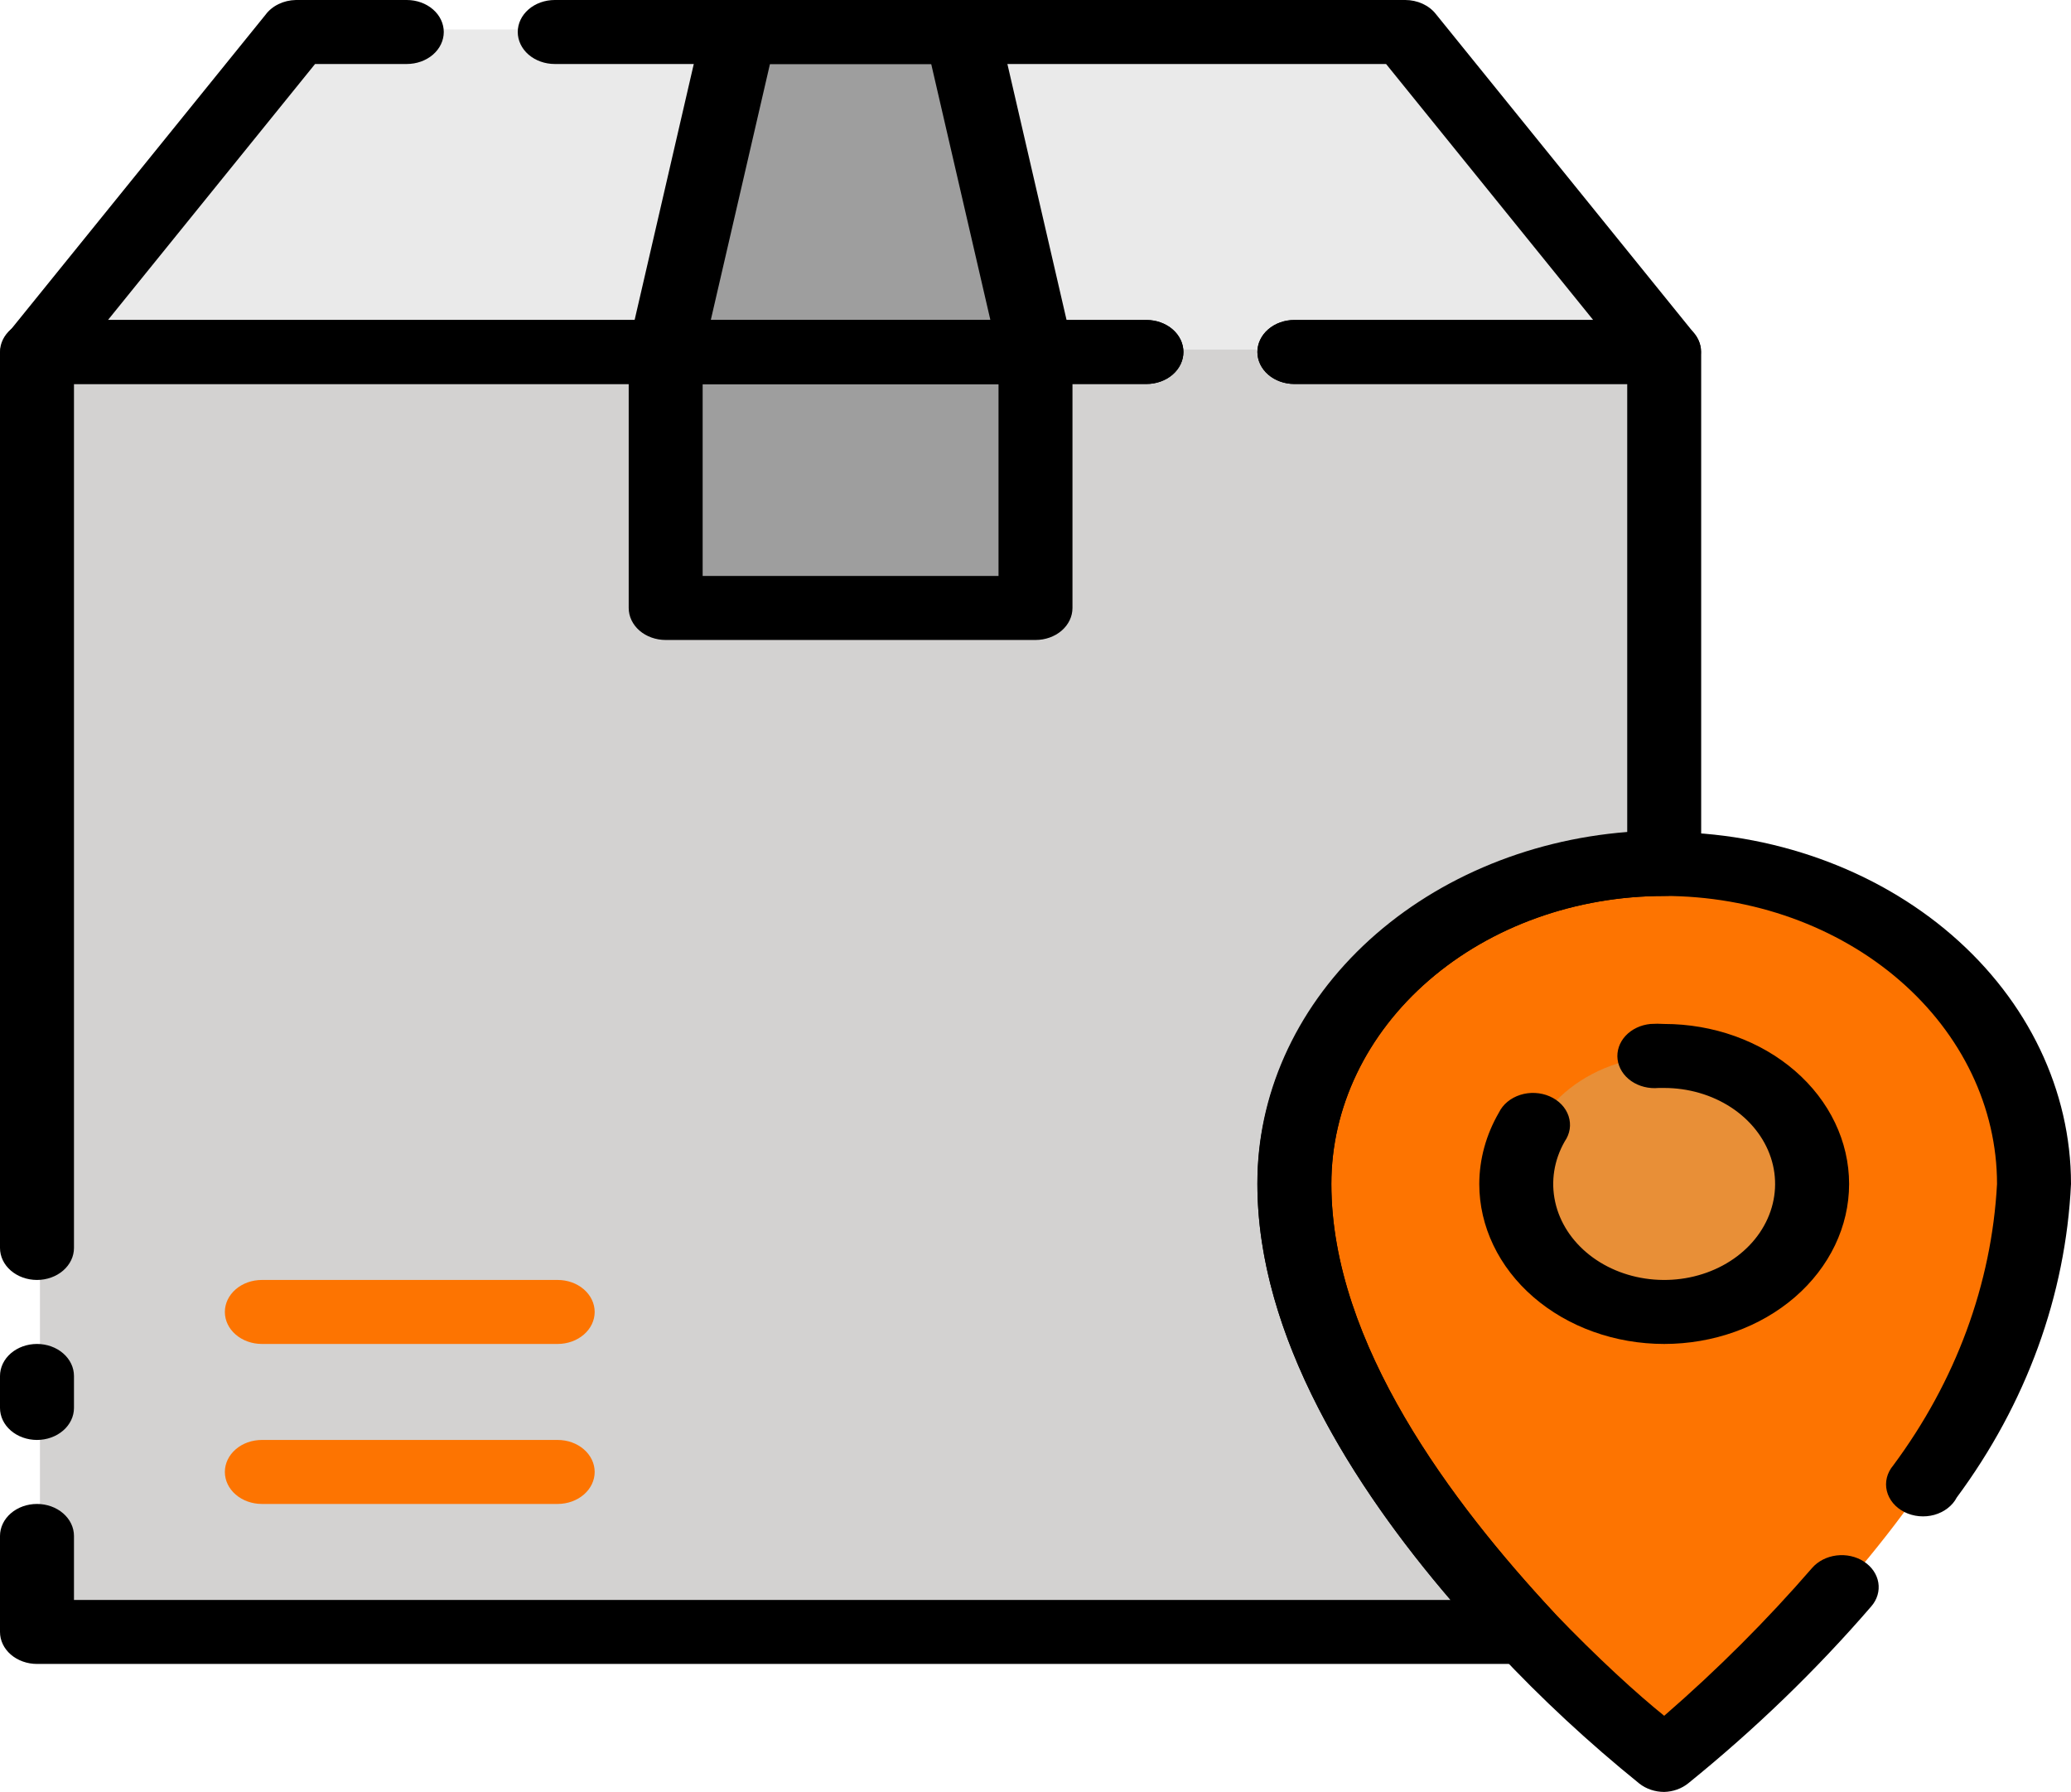
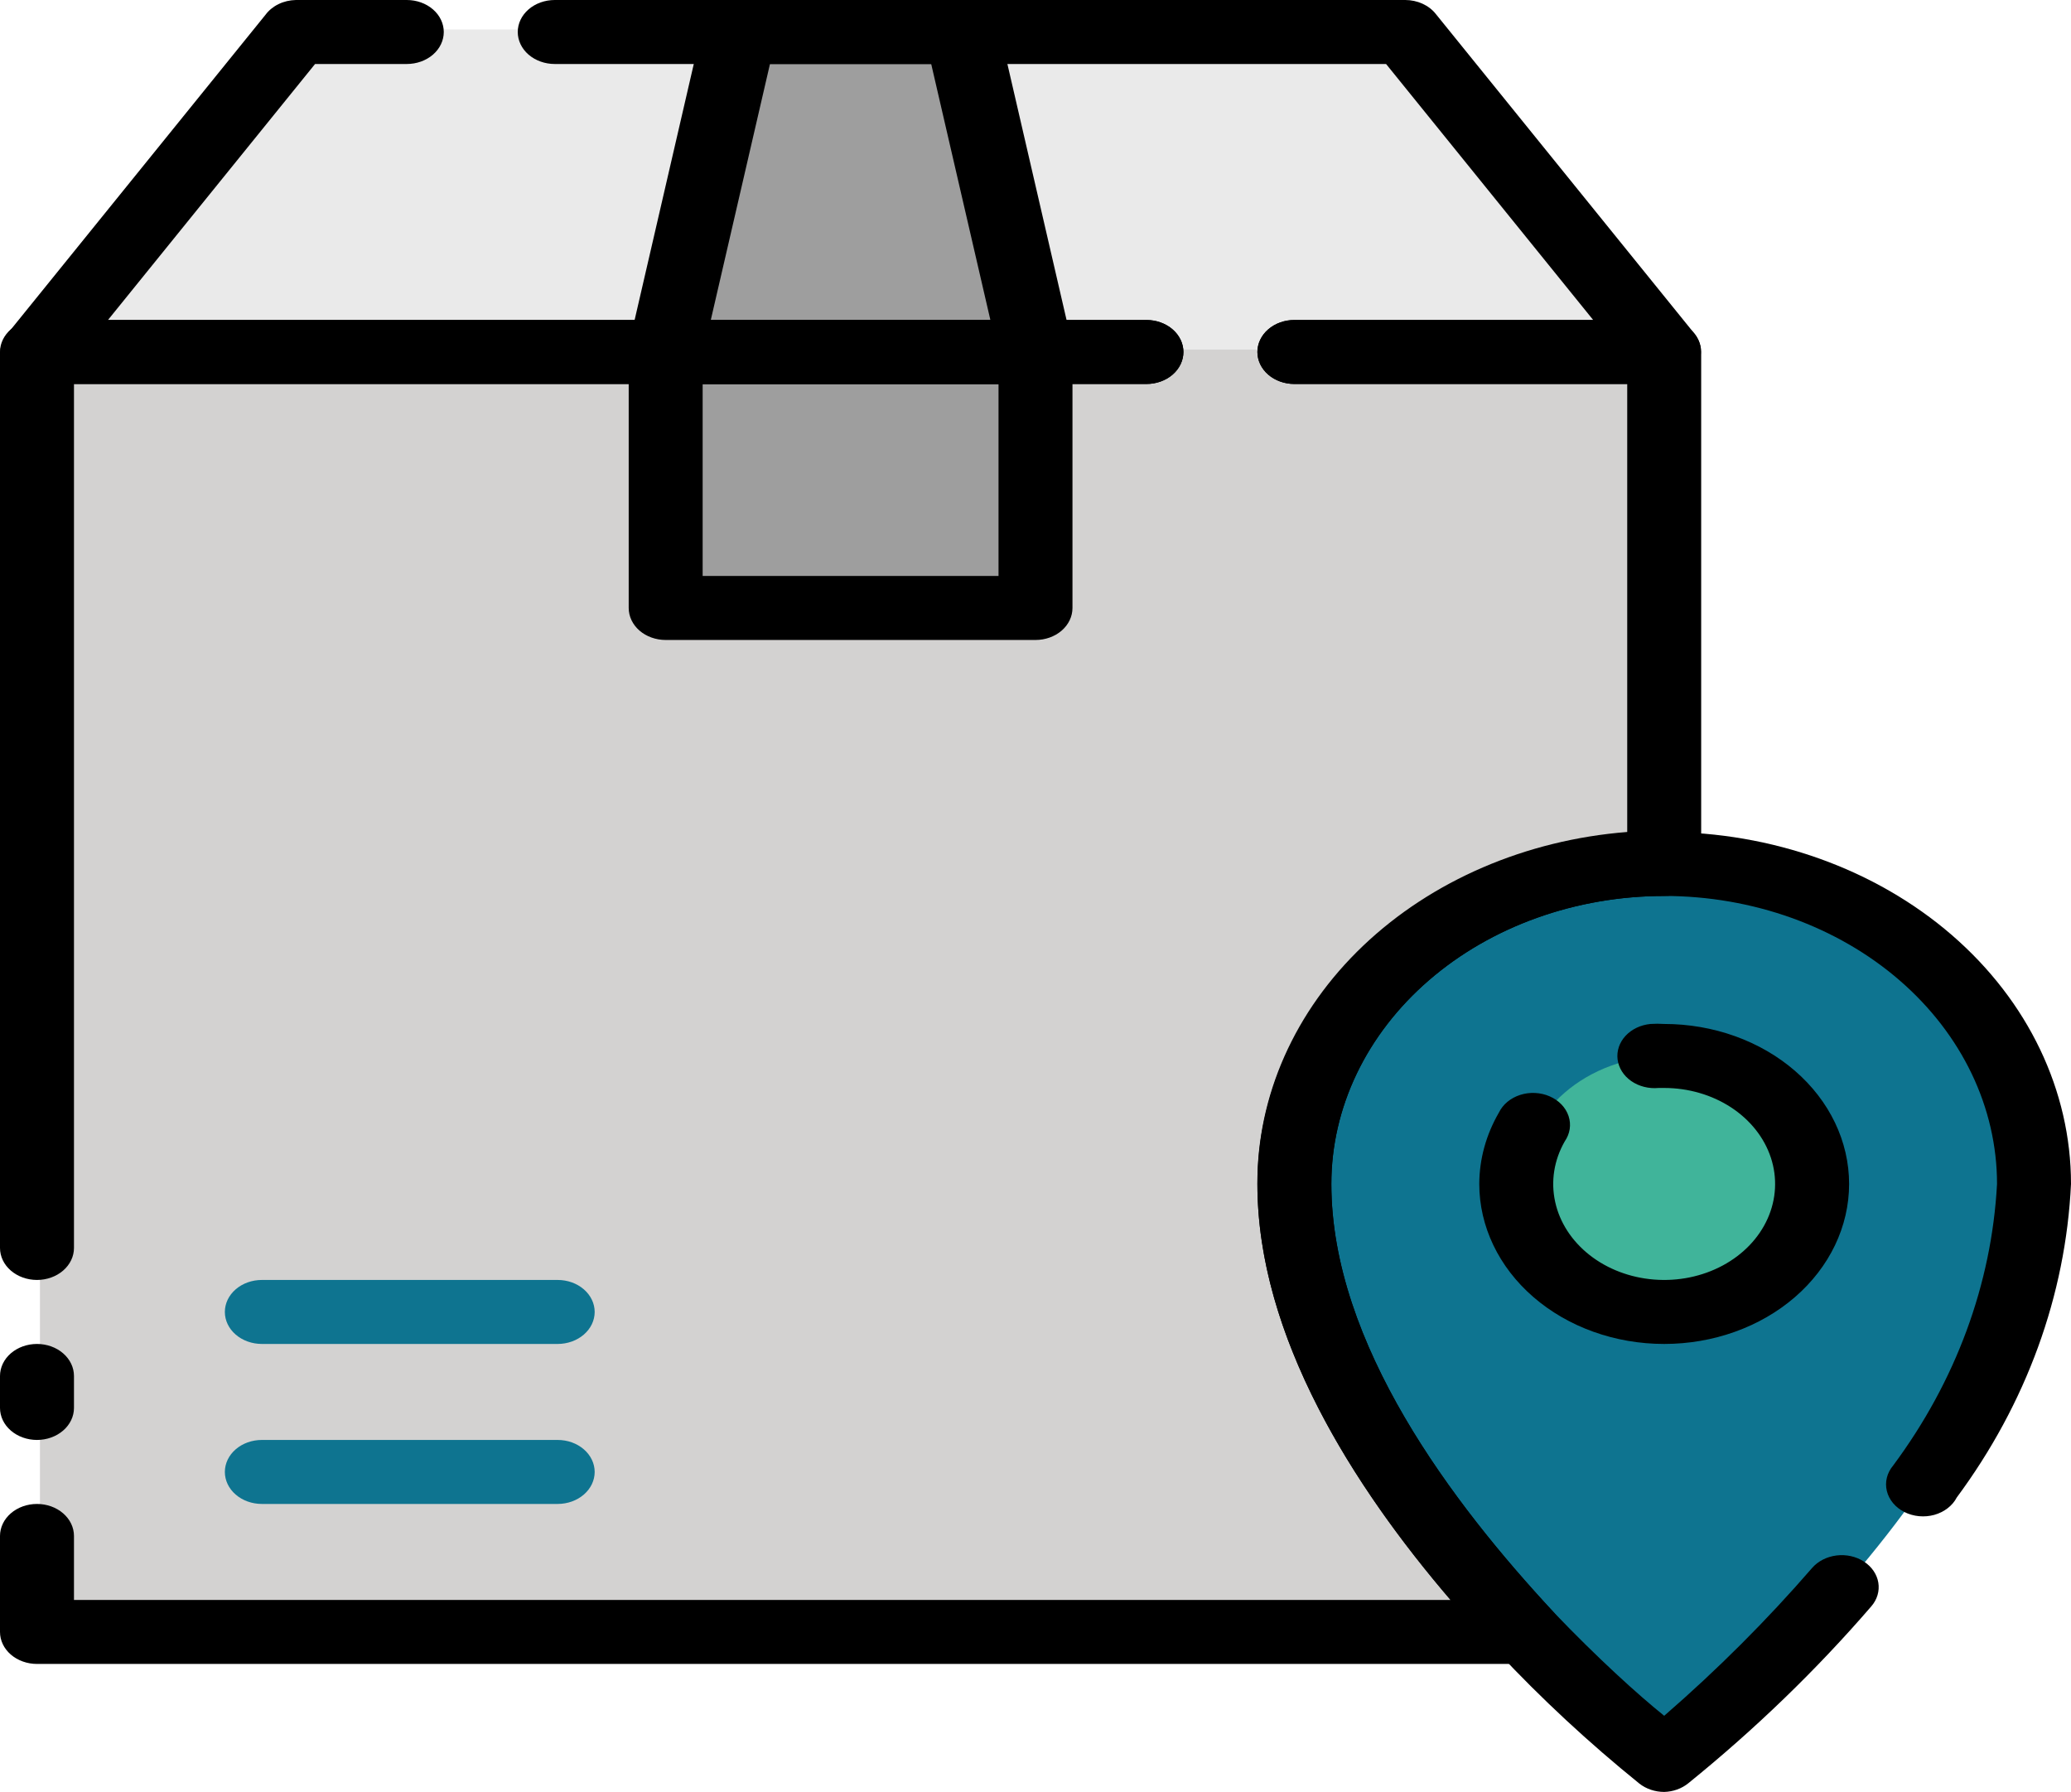
<svg xmlns="http://www.w3.org/2000/svg" width="89" height="77" viewBox="0 0 89 77" fill="none">
  <path d="M60.52 1.265H12.842L1.717 15.015H71.645L60.52 1.265Z" fill="#EAEAEA" />
  <path d="M55.752 50.765C55.752 58.011 61.203 65.258 65.717 70.015H1.717V15.015H71.645V37.015C67.43 37.015 63.388 38.464 60.407 41.043C57.427 43.621 55.752 47.119 55.752 50.765Z" fill="#D3D2D1" />
-   <path d="M44.627 15.015H28.734V26.015H44.627V15.015Z" fill="#9E9E9E" />
-   <path d="M28.734 15.015H44.627L41.449 1.265H31.913L28.734 15.015Z" fill="#9E9E9E" />
-   <path d="M23.966 64.625H11.252C10.831 64.625 10.426 64.48 10.128 64.222C9.83 63.965 9.663 63.615 9.663 63.25C9.663 62.886 9.83 62.536 10.128 62.278C10.426 62.02 10.831 61.875 11.252 61.875H23.966C24.388 61.875 24.792 62.02 25.09 62.278C25.388 62.536 25.556 62.886 25.556 63.25C25.556 63.615 25.388 63.965 25.09 64.222C24.792 64.48 24.388 64.625 23.966 64.625ZM23.966 57.75H11.252C10.831 57.75 10.426 57.605 10.128 57.347C9.83 57.09 9.663 56.74 9.663 56.375C9.663 56.011 9.83 55.661 10.128 55.403C10.426 55.145 10.831 55 11.252 55H23.966C24.388 55 24.792 55.145 25.09 55.403C25.388 55.661 25.556 56.011 25.556 56.375C25.556 56.74 25.388 57.09 25.09 57.347C24.792 57.605 24.388 57.75 23.966 57.75ZM87.538 50.765C87.538 63.14 71.645 75.515 71.645 75.515C69.528 73.8 67.547 71.962 65.717 70.015C61.203 65.258 55.752 58.011 55.752 50.765C55.752 47.118 57.427 43.621 60.407 41.042C63.388 38.464 67.43 37.015 71.645 37.015C75.86 37.015 79.902 38.464 82.883 41.042C85.863 43.621 87.538 47.118 87.538 50.765Z" fill="#FD7401" />
-   <path d="M71.645 56.155C75.086 56.155 77.875 53.742 77.875 50.765C77.875 47.788 75.086 45.375 71.645 45.375C68.205 45.375 65.415 47.788 65.415 50.765C65.415 53.742 68.205 56.155 71.645 56.155Z" fill="#E88F37" />
-   <path d="M49.267 16.5H1.589C1.297 16.501 1.011 16.432 0.761 16.301C0.512 16.17 0.309 15.982 0.174 15.758C0.052 15.54 -0.003 15.299 0.017 15.057C0.036 14.816 0.129 14.583 0.286 14.383L11.411 0.633C11.551 0.443 11.744 0.286 11.971 0.176C12.198 0.065 12.453 0.005 12.714 0H17.482C17.903 0 18.308 0.145 18.606 0.403C18.904 0.661 19.071 1.011 19.071 1.375C19.071 1.74 18.904 2.09 18.606 2.348C18.308 2.605 17.903 2.75 17.482 2.75H13.54L4.64 13.75H49.267C49.689 13.75 50.093 13.895 50.391 14.153C50.689 14.411 50.857 14.761 50.857 15.125C50.857 15.49 50.689 15.84 50.391 16.098C50.093 16.355 49.689 16.5 49.267 16.5Z" fill="black" />
+   <path d="M44.627 15.015H28.735V26.015H44.627V15.015Z" fill="#9E9E9E" />
+   <path d="M28.735 15.015H44.627L41.449 1.265H31.913L28.735 15.015Z" fill="#9E9E9E" />
+   <path d="M23.966 64.625H11.252C10.831 64.625 10.426 64.48 10.128 64.222C9.83 63.965 9.663 63.615 9.663 63.25C9.663 62.886 9.83 62.536 10.128 62.278C10.426 62.02 10.831 61.875 11.252 61.875H23.966C24.388 61.875 24.792 62.02 25.09 62.278C25.388 62.536 25.556 62.886 25.556 63.25C25.556 63.615 25.388 63.965 25.09 64.222C24.792 64.48 24.388 64.625 23.966 64.625ZM23.966 57.75H11.252C10.831 57.75 10.426 57.605 10.128 57.347C9.83 57.09 9.663 56.74 9.663 56.375C9.663 56.011 9.83 55.661 10.128 55.403C10.426 55.145 10.831 55 11.252 55H23.966C24.388 55 24.792 55.145 25.09 55.403C25.388 55.661 25.556 56.011 25.556 56.375C25.556 56.74 25.388 57.09 25.09 57.347C24.792 57.605 24.388 57.75 23.966 57.75ZM87.538 50.765C87.538 63.14 71.645 75.515 71.645 75.515C69.528 73.8 67.547 71.962 65.717 70.015C61.203 65.258 55.752 58.011 55.752 50.765C55.752 47.118 57.427 43.621 60.407 41.042C63.388 38.464 67.43 37.015 71.645 37.015C75.86 37.015 79.903 38.464 82.883 41.042C85.863 43.621 87.538 47.118 87.538 50.765Z" fill="#0E7490" />
+   <path d="M71.645 56.155C75.086 56.155 77.875 53.742 77.875 50.765C77.875 47.788 75.086 45.375 71.645 45.375C68.204 45.375 65.415 47.788 65.415 50.765C65.415 53.742 68.204 56.155 71.645 56.155Z" fill="#40B49A" />
+   <path d="M49.268 16.5H1.589C1.297 16.501 1.011 16.432 0.761 16.301C0.512 16.17 0.309 15.982 0.175 15.758C0.052 15.54 -0.003 15.299 0.017 15.057C0.036 14.816 0.129 14.583 0.286 14.383L11.411 0.633C11.552 0.443 11.744 0.286 11.971 0.176C12.198 0.065 12.454 0.005 12.714 0H17.482C17.903 0 18.308 0.145 18.606 0.403C18.904 0.661 19.071 1.011 19.071 1.375C19.071 1.74 18.904 2.09 18.606 2.348C18.308 2.605 17.903 2.75 17.482 2.75H13.54L4.64 13.75H49.268C49.689 13.75 50.093 13.895 50.391 14.153C50.689 14.411 50.857 14.761 50.857 15.125C50.857 15.49 50.689 15.84 50.391 16.098C50.093 16.355 49.689 16.5 49.268 16.5Z" fill="black" />
  <path d="M71.518 16.5H55.625C55.203 16.5 54.799 16.355 54.501 16.098C54.203 15.84 54.036 15.49 54.036 15.125C54.036 14.761 54.203 14.411 54.501 14.153C54.799 13.895 55.203 13.75 55.625 13.75H68.466L59.566 2.75H23.839C23.418 2.75 23.014 2.605 22.715 2.348C22.417 2.09 22.25 1.74 22.25 1.375C22.25 1.011 22.417 0.661 22.715 0.403C23.014 0.145 23.418 0 23.839 0H60.393C60.649 0.001 60.901 0.055 61.128 0.158C61.355 0.261 61.55 0.409 61.696 0.592L72.821 14.341C72.978 14.542 73.071 14.775 73.09 15.016C73.11 15.258 73.055 15.499 72.932 15.716C72.805 15.948 72.605 16.145 72.355 16.283C72.105 16.422 71.815 16.497 71.518 16.5ZM44.5 27.5H28.607C28.186 27.5 27.781 27.355 27.483 27.098C27.185 26.84 27.018 26.49 27.018 26.125V15.125C27.018 14.761 27.185 14.411 27.483 14.153C27.781 13.895 28.186 13.75 28.607 13.75H44.5C44.922 13.75 45.326 13.895 45.624 14.153C45.922 14.411 46.089 14.761 46.089 15.125V26.125C46.089 26.49 45.922 26.84 45.624 27.098C45.326 27.355 44.922 27.5 44.5 27.5ZM30.196 24.75H42.911V16.5H30.196V24.75Z" fill="black" />
  <path d="M44.5 16.5H28.607C28.372 16.499 28.141 16.453 27.929 16.365C27.718 16.277 27.531 16.149 27.383 15.992C27.228 15.837 27.115 15.654 27.051 15.457C26.988 15.259 26.977 15.052 27.018 14.85L30.196 1.1C30.271 0.785 30.471 0.502 30.761 0.301C31.051 0.1 31.414 -0.006 31.786 0H41.321C41.693 -0.006 42.056 0.1 42.346 0.301C42.637 0.502 42.836 0.785 42.911 1.1L46.089 14.85C46.135 15.05 46.128 15.256 46.071 15.453C46.013 15.651 45.905 15.835 45.755 15.992C45.604 16.153 45.413 16.282 45.195 16.371C44.978 16.459 44.74 16.503 44.5 16.5ZM30.546 13.75H42.561L40.018 2.75H33.089L30.546 13.75ZM65.59 71.5H1.589C1.168 71.5 0.764 71.355 0.465 71.097C0.167 70.84 0 70.49 0 70.125V66C0 65.635 0.167 65.286 0.465 65.028C0.764 64.77 1.168 64.625 1.589 64.625C2.011 64.625 2.415 64.77 2.713 65.028C3.011 65.286 3.179 65.635 3.179 66V68.75H62.332C58.184 63.91 54.036 57.434 54.036 50.875C54.018 47.091 55.64 43.438 58.582 40.638C61.524 37.838 65.573 36.094 69.929 35.75V16.5H55.625C55.203 16.5 54.799 16.355 54.501 16.098C54.203 15.84 54.036 15.49 54.036 15.125C54.036 14.761 54.203 14.411 54.501 14.153C54.799 13.895 55.203 13.75 55.625 13.75H71.518C71.939 13.75 72.344 13.895 72.642 14.153C72.94 14.411 73.107 14.761 73.107 15.125V37.125C73.107 37.49 72.94 37.84 72.642 38.097C72.344 38.355 71.939 38.5 71.518 38.5C67.724 38.5 64.086 39.804 61.404 42.125C58.721 44.446 57.214 47.593 57.214 50.875C57.214 57.75 62.443 64.625 66.75 69.259C66.936 69.457 67.054 69.695 67.093 69.947C67.131 70.2 67.088 70.456 66.968 70.689C66.847 70.921 66.655 71.12 66.412 71.263C66.168 71.406 65.884 71.489 65.59 71.5Z" fill="black" />
  <path d="M1.589 55C1.168 55 0.764 54.855 0.465 54.597C0.167 54.34 0 53.99 0 53.625V15.125C0 14.761 0.167 14.411 0.465 14.153C0.764 13.895 1.168 13.75 1.589 13.75H49.268C49.689 13.75 50.094 13.895 50.392 14.153C50.69 14.411 50.857 14.761 50.857 15.125C50.857 15.49 50.69 15.84 50.392 16.098C50.094 16.355 49.689 16.5 49.268 16.5H3.179V53.625C3.179 53.99 3.011 54.34 2.713 54.597C2.415 54.855 2.011 55 1.589 55ZM1.589 61.875C1.168 61.875 0.764 61.73 0.465 61.472C0.167 61.215 0 60.865 0 60.5V59.125C0 58.761 0.167 58.411 0.465 58.153C0.764 57.895 1.168 57.75 1.589 57.75C2.011 57.75 2.415 57.895 2.713 58.153C3.011 58.411 3.179 58.761 3.179 59.125V60.5C3.179 60.865 3.011 61.215 2.713 61.472C2.415 61.73 2.011 61.875 1.589 61.875ZM71.518 77C71.124 76.999 70.745 76.872 70.453 76.643C68.275 74.883 66.241 72.995 64.366 70.992C59.646 66 54.036 58.507 54.036 50.875C54.036 46.864 55.878 43.017 59.156 40.18C62.435 37.344 66.881 35.75 71.518 35.75C76.154 35.75 80.601 37.344 83.88 40.18C87.158 43.017 89 46.864 89 50.875C88.773 55.664 87.078 60.315 84.089 64.35C83.998 64.526 83.864 64.682 83.698 64.81C83.532 64.938 83.337 65.035 83.126 65.094C82.914 65.152 82.69 65.172 82.469 65.151C82.248 65.13 82.034 65.069 81.842 64.973C81.65 64.876 81.483 64.745 81.353 64.59C81.223 64.434 81.132 64.256 81.086 64.067C81.04 63.879 81.04 63.685 81.087 63.497C81.133 63.309 81.225 63.131 81.356 62.975C84.049 59.352 85.59 55.178 85.821 50.875C85.821 47.593 84.314 44.446 81.632 42.125C78.95 39.804 75.311 38.5 71.518 38.5C67.724 38.5 64.086 39.804 61.404 42.125C58.721 44.446 57.214 47.593 57.214 50.875C57.214 57.75 62.443 64.625 66.75 69.259C68.657 71.253 70.389 72.82 71.518 73.728C73.807 71.742 75.931 69.619 77.875 67.375C78.128 67.084 78.504 66.891 78.922 66.839C79.339 66.787 79.763 66.881 80.1 67.1C80.437 67.319 80.66 67.645 80.72 68.006C80.779 68.367 80.671 68.734 80.418 69.025C78.061 71.756 75.428 74.301 72.551 76.629C72.27 76.857 71.903 76.989 71.518 77Z" fill="black" />
-   <path d="M71.518 57.75C69.41 57.75 67.389 57.026 65.899 55.737C64.409 54.447 63.571 52.699 63.571 50.875C63.574 49.811 63.862 48.761 64.414 47.809C64.498 47.635 64.622 47.477 64.78 47.346C64.938 47.215 65.125 47.114 65.33 47.048C65.535 46.982 65.753 46.954 65.971 46.965C66.19 46.976 66.403 47.025 66.598 47.111C66.793 47.196 66.966 47.315 67.105 47.461C67.244 47.606 67.347 47.775 67.408 47.957C67.468 48.139 67.485 48.329 67.457 48.517C67.428 48.704 67.355 48.885 67.243 49.047C66.783 49.85 66.639 50.762 66.832 51.643C67.024 52.524 67.544 53.326 68.311 53.929C69.078 54.532 70.052 54.902 71.084 54.983C72.116 55.065 73.15 54.853 74.031 54.38C74.912 53.907 75.59 53.199 75.963 52.362C76.337 51.526 76.386 50.607 76.102 49.745C75.817 48.882 75.216 48.124 74.389 47.583C73.562 47.043 72.554 46.751 71.518 46.75H71.279C70.858 46.79 70.435 46.684 70.104 46.455C69.773 46.225 69.562 45.891 69.515 45.526C69.469 45.162 69.592 44.796 69.857 44.51C70.122 44.224 70.508 44.04 70.93 44C71.125 43.987 71.322 43.987 71.518 44C73.625 44 75.646 44.725 77.137 46.014C78.627 47.303 79.464 49.052 79.464 50.875C79.464 52.699 78.627 54.447 77.137 55.737C75.646 57.026 73.625 57.75 71.518 57.75Z" fill="black" />
+   <path d="M71.518 57.75C69.41 57.75 67.389 57.026 65.899 55.737C64.409 54.447 63.571 52.699 63.571 50.875C63.574 49.811 63.862 48.761 64.414 47.809C64.498 47.635 64.622 47.477 64.78 47.346C64.938 47.215 65.125 47.114 65.33 47.048C65.535 46.982 65.753 46.954 65.971 46.965C66.19 46.976 66.403 47.025 66.598 47.111C66.793 47.196 66.966 47.315 67.105 47.461C67.244 47.606 67.347 47.775 67.408 47.957C67.469 48.139 67.485 48.329 67.457 48.517C67.428 48.704 67.355 48.885 67.243 49.047C66.783 49.85 66.639 50.762 66.832 51.643C67.024 52.524 67.544 53.326 68.311 53.929C69.078 54.532 70.052 54.902 71.084 54.983C72.116 55.065 73.15 54.853 74.031 54.38C74.912 53.907 75.59 53.199 75.964 52.362C76.337 51.526 76.386 50.607 76.102 49.745C75.817 48.882 75.216 48.124 74.389 47.583C73.562 47.043 72.554 46.751 71.518 46.75H71.279C70.858 46.79 70.435 46.684 70.104 46.455C69.773 46.225 69.562 45.891 69.515 45.526C69.469 45.162 69.592 44.796 69.857 44.51C70.122 44.224 70.508 44.04 70.93 44C71.125 43.987 71.322 43.987 71.518 44C73.625 44 75.647 44.725 77.137 46.014C78.627 47.303 79.464 49.052 79.464 50.875C79.464 52.699 78.627 54.447 77.137 55.737C75.647 57.026 73.625 57.75 71.518 57.75Z" fill="black" />
</svg>
